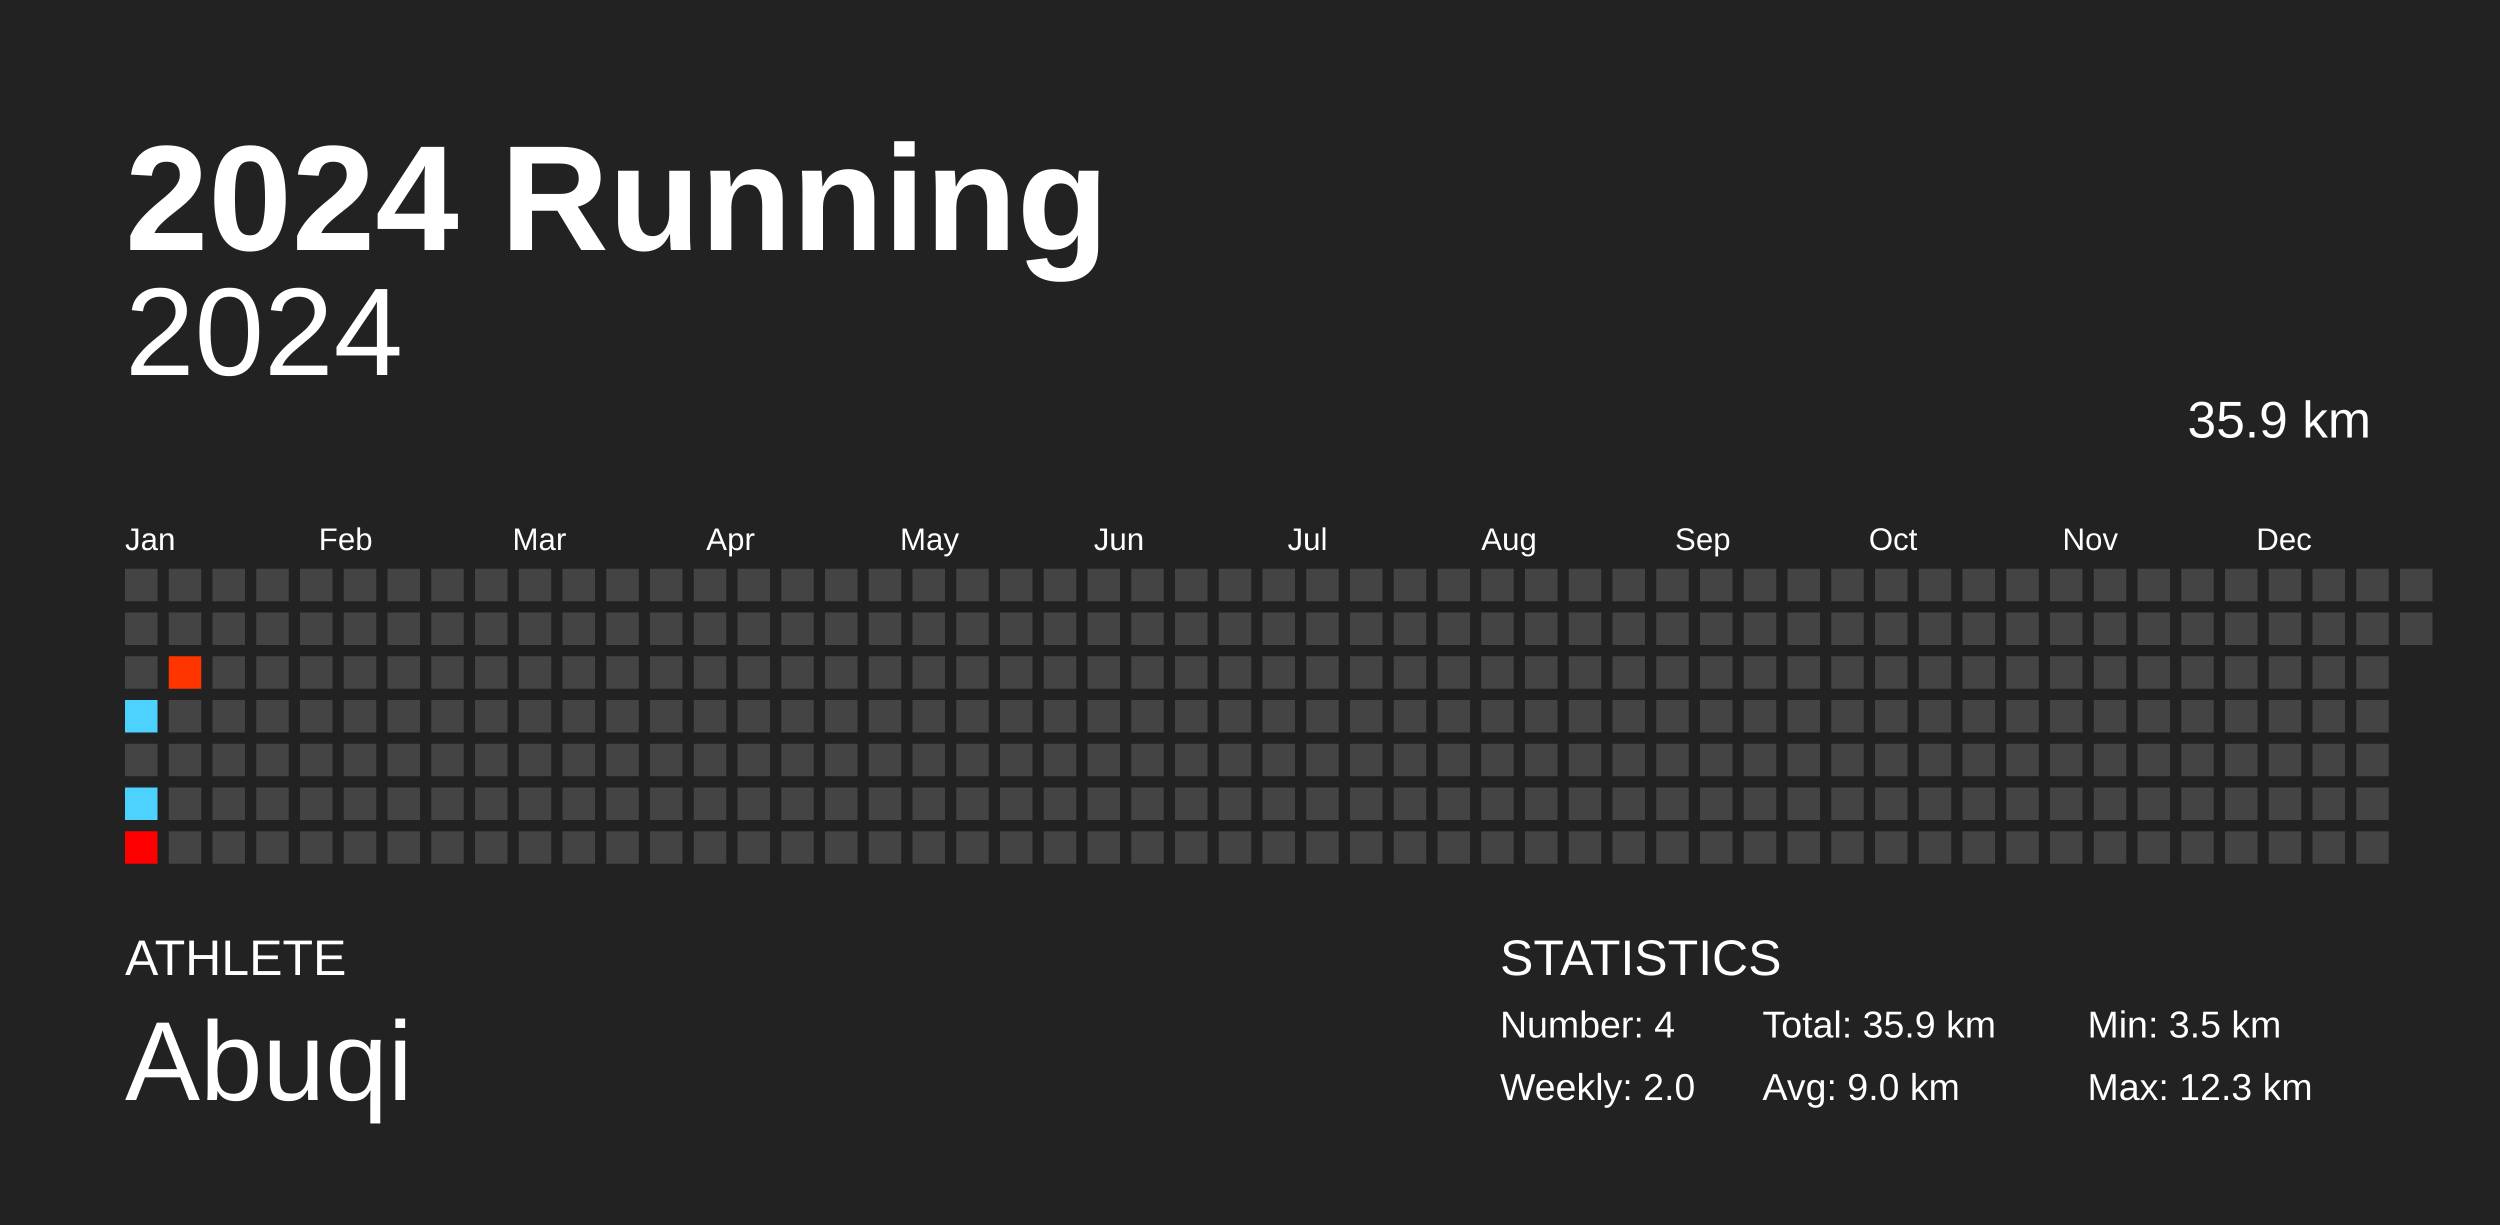
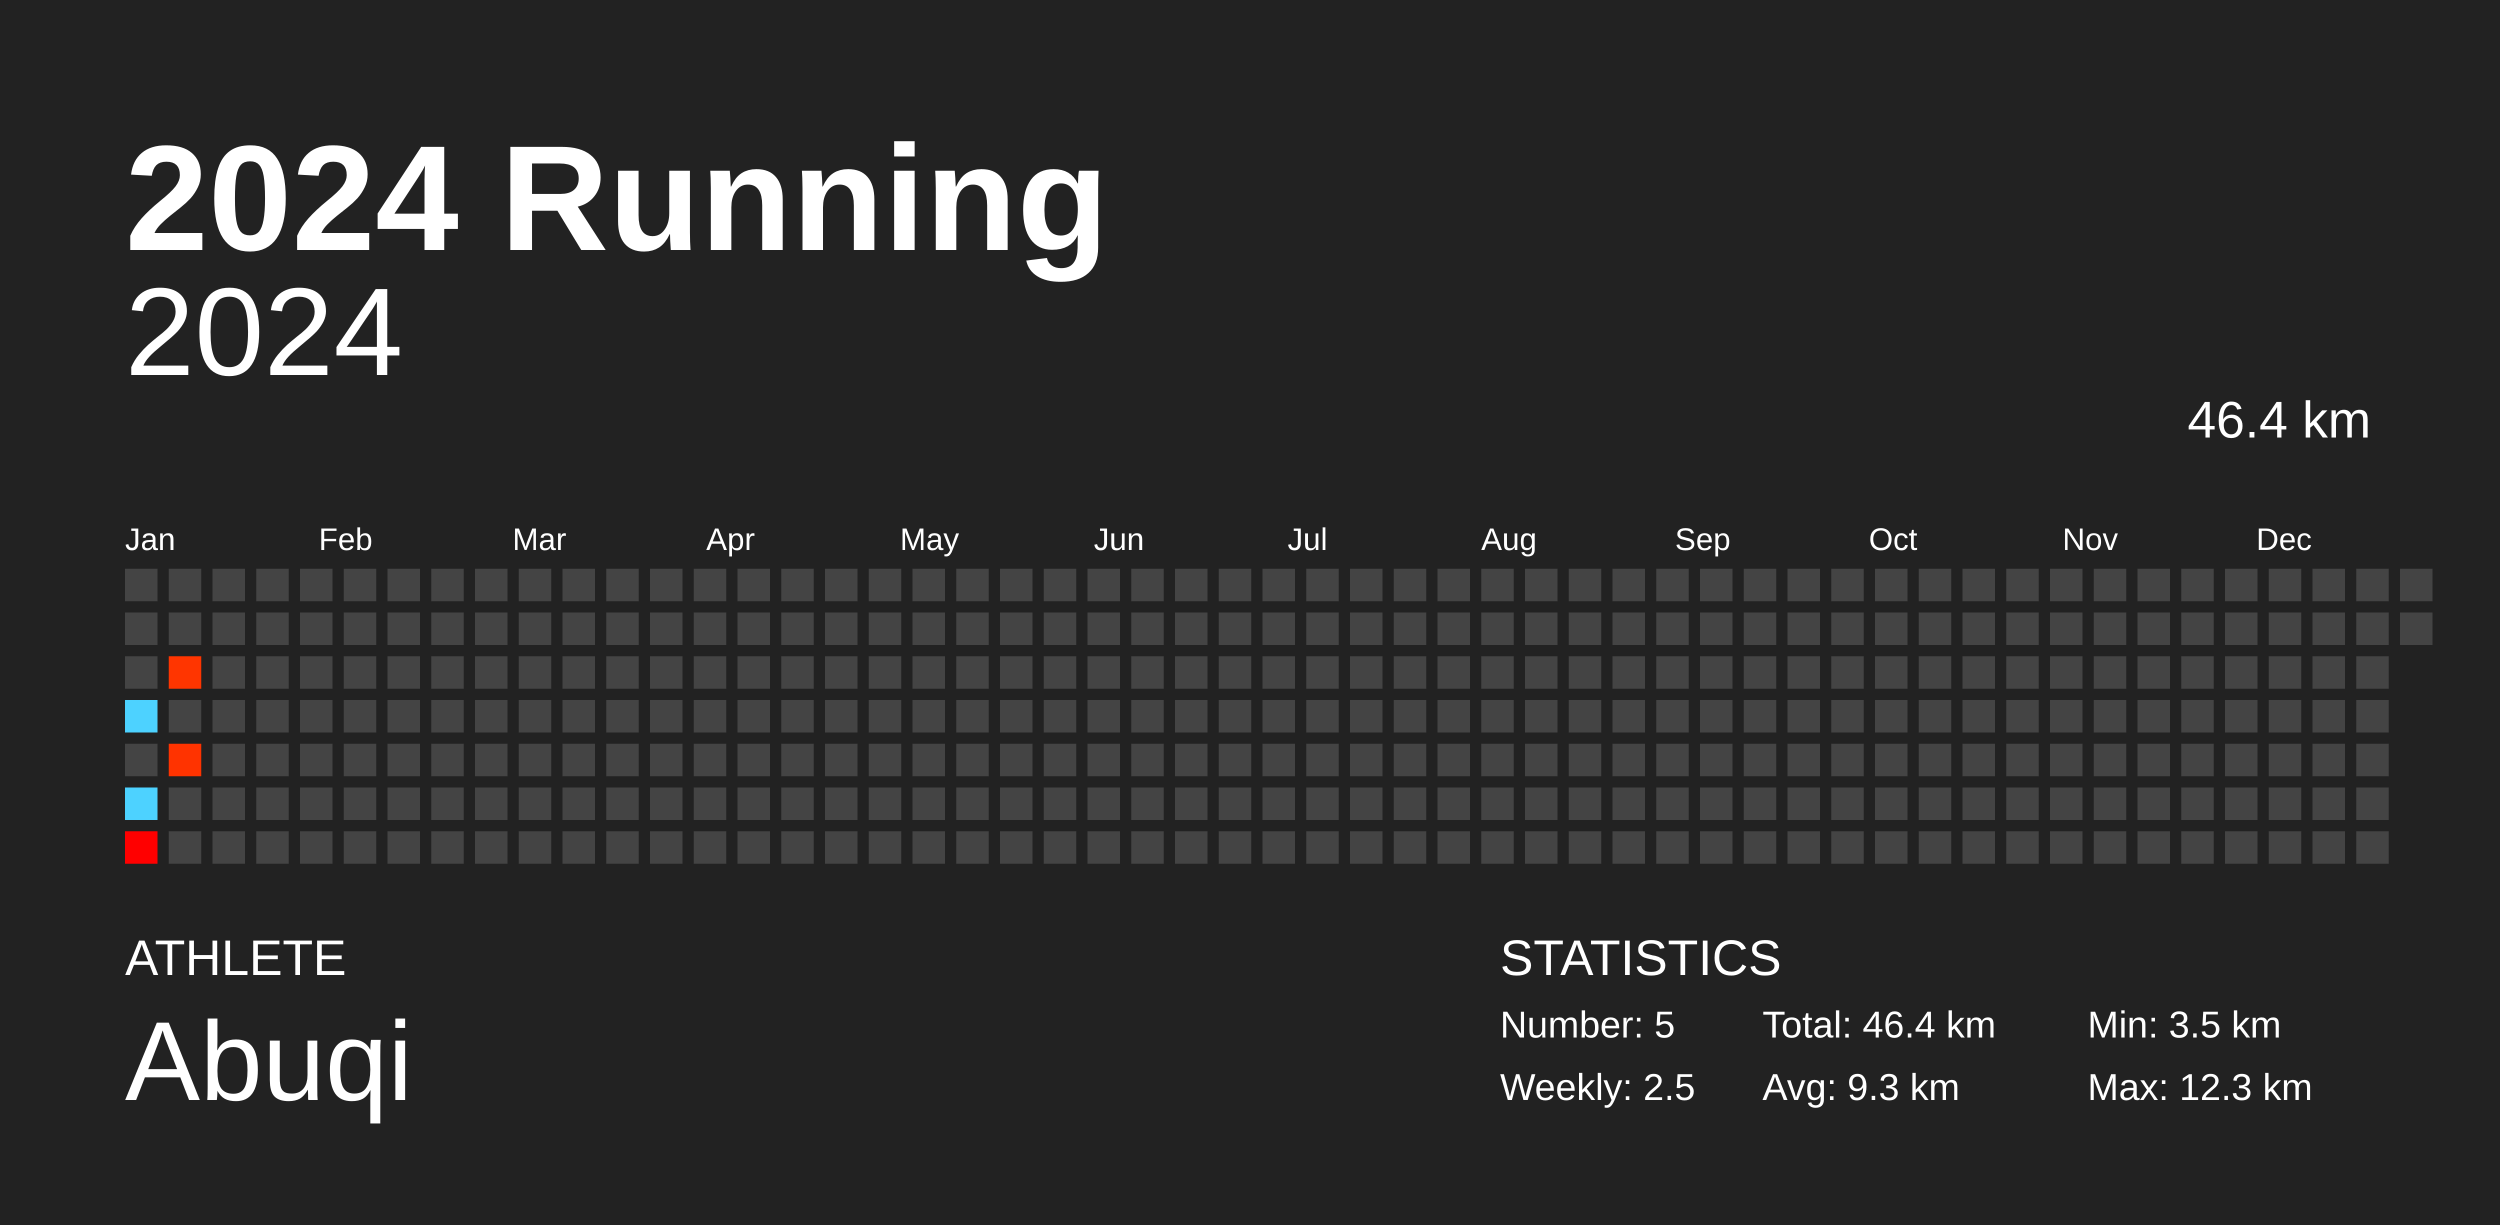
<svg xmlns="http://www.w3.org/2000/svg" baseProfile="full" height="98mm" version="1.1" viewBox="0,0,200,98" width="200mm">
  <defs />
  <rect fill="#222222" height="98" width="200" x="0" y="0" />
  <text fill="#FFFFFF" style="font-size:12px; font-family:Arial; font-weight:bold;" x="10" y="20">2024 Running</text>
  <text fill="#FFFFFF" style="font-size:4px; font-family:Arial" x="10" y="78">ATHLETE</text>
  <text fill="#FFFFFF" style="font-size:9px; font-family:Arial" x="10" y="88">Abuqi</text>
  <text fill="#FFFFFF" style="font-size:4px; font-family:Arial" x="120" y="78">STATISTICS</text>
-   <text fill="#FFFFFF" style="font-size:3px; font-family:Arial" x="120" y="83">Number: 4</text>
-   <text fill="#FFFFFF" style="font-size:3px; font-family:Arial" x="120" y="88">Weekly: 2.0</text>
-   <text fill="#FFFFFF" style="font-size:3px; font-family:Arial" x="141" y="83">Total: 35.9 km</text>
-   <text fill="#FFFFFF" style="font-size:3px; font-family:Arial" x="141" y="88">Avg: 9.0 km</text>
+   <text fill="#FFFFFF" style="font-size:3px; font-family:Arial" x="120" y="83">Number: 5</text>
+   <text fill="#FFFFFF" style="font-size:3px; font-family:Arial" x="120" y="88">Weekly: 2.5</text>
+   <text fill="#FFFFFF" style="font-size:3px; font-family:Arial" x="141" y="83">Total: 46.4 km</text>
+   <text fill="#FFFFFF" style="font-size:3px; font-family:Arial" x="141" y="88">Avg: 9.3 km</text>
  <text fill="#FFFFFF" style="font-size:3px; font-family:Arial" x="167" y="83">Min: 3.5 km</text>
  <text fill="#FFFFFF" style="font-size:3px; font-family:Arial" x="167" y="88">Max: 12.3 km</text>
  <text alignment-baseline="hanging" fill="#FFFFFF" style="font-size:10.0px; font-family:Arial;" x="10" y="30">2024</text>
-   <text alignment-baseline="hanging" fill="#FFFFFF" style="font-size:4.125px; font-family:Arial;" x="175" y="35">35.9 km</text>
+   <text alignment-baseline="hanging" fill="#FFFFFF" style="font-size:4.125px; font-family:Arial;" x="175" y="35">46.4 km</text>
  <text fill="#FFFFFF" style="font-size:2.5px; font-family:Arial" x="10.0" y="44">Jan</text>
  <text fill="#FFFFFF" style="font-size:2.5px; font-family:Arial" x="25.5" y="44">Feb</text>
  <text fill="#FFFFFF" style="font-size:2.5px; font-family:Arial" x="41.0" y="44">Mar</text>
  <text fill="#FFFFFF" style="font-size:2.5px; font-family:Arial" x="56.5" y="44">Apr</text>
  <text fill="#FFFFFF" style="font-size:2.5px; font-family:Arial" x="72.0" y="44">May</text>
  <text fill="#FFFFFF" style="font-size:2.5px; font-family:Arial" x="87.5" y="44">Jun</text>
  <text fill="#FFFFFF" style="font-size:2.5px; font-family:Arial" x="103.0" y="44">Jul</text>
  <text fill="#FFFFFF" style="font-size:2.5px; font-family:Arial" x="118.5" y="44">Aug</text>
  <text fill="#FFFFFF" style="font-size:2.5px; font-family:Arial" x="134.0" y="44">Sep</text>
  <text fill="#FFFFFF" style="font-size:2.5px; font-family:Arial" x="149.5" y="44">Oct</text>
  <text fill="#FFFFFF" style="font-size:2.5px; font-family:Arial" x="165.0" y="44">Nov</text>
  <text fill="#FFFFFF" style="font-size:2.5px; font-family:Arial" x="180.5" y="44">Dec</text>
  <rect fill="#444444" height="2.6" width="2.6" x="10.0" y="45.5" />
  <rect fill="#444444" height="2.6" width="2.6" x="10.0" y="49.0" />
  <rect fill="#444444" height="2.6" width="2.6" x="10.0" y="52.5" />
  <rect fill="#4dd2ff" height="2.6" width="2.6" x="10.0" y="56.0" />
  <rect fill="#444444" height="2.6" width="2.6" x="10.0" y="59.5" />
  <rect fill="#4dd2ff" height="2.6" width="2.6" x="10.0" y="63.0" />
  <rect fill="#ff0000" height="2.6" width="2.6" x="10.0" y="66.5" />
  <rect fill="#444444" height="2.6" width="2.6" x="13.5" y="45.5" />
  <rect fill="#444444" height="2.6" width="2.6" x="13.5" y="49.0" />
  <rect fill="#ff3500" height="2.6" width="2.6" x="13.5" y="52.5" />
  <rect fill="#444444" height="2.6" width="2.6" x="13.5" y="56.0" />
-   <rect fill="#444444" height="2.6" width="2.6" x="13.5" y="59.5" />
+   <rect fill="#ff3300" height="2.6" width="2.6" x="13.5" y="59.5" />
  <rect fill="#444444" height="2.6" width="2.6" x="13.5" y="63.0" />
  <rect fill="#444444" height="2.6" width="2.6" x="13.5" y="66.5" />
  <rect fill="#444444" height="2.6" width="2.6" x="17.0" y="45.5" />
  <rect fill="#444444" height="2.6" width="2.6" x="17.0" y="49.0" />
  <rect fill="#444444" height="2.6" width="2.6" x="17.0" y="52.5" />
  <rect fill="#444444" height="2.6" width="2.6" x="17.0" y="56.0" />
  <rect fill="#444444" height="2.6" width="2.6" x="17.0" y="59.5" />
  <rect fill="#444444" height="2.6" width="2.6" x="17.0" y="63.0" />
  <rect fill="#444444" height="2.6" width="2.6" x="17.0" y="66.5" />
  <rect fill="#444444" height="2.6" width="2.6" x="20.5" y="45.5" />
  <rect fill="#444444" height="2.6" width="2.6" x="20.5" y="49.0" />
  <rect fill="#444444" height="2.6" width="2.6" x="20.5" y="52.5" />
  <rect fill="#444444" height="2.6" width="2.6" x="20.5" y="56.0" />
  <rect fill="#444444" height="2.6" width="2.6" x="20.5" y="59.5" />
  <rect fill="#444444" height="2.6" width="2.6" x="20.5" y="63.0" />
  <rect fill="#444444" height="2.6" width="2.6" x="20.5" y="66.5" />
  <rect fill="#444444" height="2.6" width="2.6" x="24.0" y="45.5" />
  <rect fill="#444444" height="2.6" width="2.6" x="24.0" y="49.0" />
  <rect fill="#444444" height="2.6" width="2.6" x="24.0" y="52.5" />
  <rect fill="#444444" height="2.6" width="2.6" x="24.0" y="56.0" />
  <rect fill="#444444" height="2.6" width="2.6" x="24.0" y="59.5" />
  <rect fill="#444444" height="2.6" width="2.6" x="24.0" y="63.0" />
  <rect fill="#444444" height="2.6" width="2.6" x="24.0" y="66.5" />
  <rect fill="#444444" height="2.6" width="2.6" x="27.5" y="45.5" />
  <rect fill="#444444" height="2.6" width="2.6" x="27.5" y="49.0" />
  <rect fill="#444444" height="2.6" width="2.6" x="27.5" y="52.5" />
  <rect fill="#444444" height="2.6" width="2.6" x="27.5" y="56.0" />
  <rect fill="#444444" height="2.6" width="2.6" x="27.5" y="59.5" />
  <rect fill="#444444" height="2.6" width="2.6" x="27.5" y="63.0" />
  <rect fill="#444444" height="2.6" width="2.6" x="27.5" y="66.5" />
  <rect fill="#444444" height="2.6" width="2.6" x="31.0" y="45.5" />
  <rect fill="#444444" height="2.6" width="2.6" x="31.0" y="49.0" />
  <rect fill="#444444" height="2.6" width="2.6" x="31.0" y="52.5" />
  <rect fill="#444444" height="2.6" width="2.6" x="31.0" y="56.0" />
  <rect fill="#444444" height="2.6" width="2.6" x="31.0" y="59.5" />
  <rect fill="#444444" height="2.6" width="2.6" x="31.0" y="63.0" />
  <rect fill="#444444" height="2.6" width="2.6" x="31.0" y="66.5" />
  <rect fill="#444444" height="2.6" width="2.6" x="34.5" y="45.5" />
  <rect fill="#444444" height="2.6" width="2.6" x="34.5" y="49.0" />
  <rect fill="#444444" height="2.6" width="2.6" x="34.5" y="52.5" />
  <rect fill="#444444" height="2.6" width="2.6" x="34.5" y="56.0" />
  <rect fill="#444444" height="2.6" width="2.6" x="34.5" y="59.5" />
  <rect fill="#444444" height="2.6" width="2.6" x="34.5" y="63.0" />
  <rect fill="#444444" height="2.6" width="2.6" x="34.5" y="66.5" />
  <rect fill="#444444" height="2.6" width="2.6" x="38.0" y="45.5" />
  <rect fill="#444444" height="2.6" width="2.6" x="38.0" y="49.0" />
  <rect fill="#444444" height="2.6" width="2.6" x="38.0" y="52.5" />
  <rect fill="#444444" height="2.6" width="2.6" x="38.0" y="56.0" />
  <rect fill="#444444" height="2.6" width="2.6" x="38.0" y="59.5" />
  <rect fill="#444444" height="2.6" width="2.6" x="38.0" y="63.0" />
  <rect fill="#444444" height="2.6" width="2.6" x="38.0" y="66.5" />
  <rect fill="#444444" height="2.6" width="2.6" x="41.5" y="45.5" />
  <rect fill="#444444" height="2.6" width="2.6" x="41.5" y="49.0" />
  <rect fill="#444444" height="2.6" width="2.6" x="41.5" y="52.5" />
  <rect fill="#444444" height="2.6" width="2.6" x="41.5" y="56.0" />
  <rect fill="#444444" height="2.6" width="2.6" x="41.5" y="59.5" />
  <rect fill="#444444" height="2.6" width="2.6" x="41.5" y="63.0" />
  <rect fill="#444444" height="2.6" width="2.6" x="41.5" y="66.5" />
  <rect fill="#444444" height="2.6" width="2.6" x="45.0" y="45.5" />
  <rect fill="#444444" height="2.6" width="2.6" x="45.0" y="49.0" />
  <rect fill="#444444" height="2.6" width="2.6" x="45.0" y="52.5" />
  <rect fill="#444444" height="2.6" width="2.6" x="45.0" y="56.0" />
  <rect fill="#444444" height="2.6" width="2.6" x="45.0" y="59.5" />
  <rect fill="#444444" height="2.6" width="2.6" x="45.0" y="63.0" />
  <rect fill="#444444" height="2.6" width="2.6" x="45.0" y="66.5" />
  <rect fill="#444444" height="2.6" width="2.6" x="48.5" y="45.5" />
  <rect fill="#444444" height="2.6" width="2.6" x="48.5" y="49.0" />
  <rect fill="#444444" height="2.6" width="2.6" x="48.5" y="52.5" />
  <rect fill="#444444" height="2.6" width="2.6" x="48.5" y="56.0" />
  <rect fill="#444444" height="2.6" width="2.6" x="48.5" y="59.5" />
  <rect fill="#444444" height="2.6" width="2.6" x="48.5" y="63.0" />
  <rect fill="#444444" height="2.6" width="2.6" x="48.5" y="66.5" />
  <rect fill="#444444" height="2.6" width="2.6" x="52.0" y="45.5" />
  <rect fill="#444444" height="2.6" width="2.6" x="52.0" y="49.0" />
  <rect fill="#444444" height="2.6" width="2.6" x="52.0" y="52.5" />
  <rect fill="#444444" height="2.6" width="2.6" x="52.0" y="56.0" />
  <rect fill="#444444" height="2.6" width="2.6" x="52.0" y="59.5" />
  <rect fill="#444444" height="2.6" width="2.6" x="52.0" y="63.0" />
  <rect fill="#444444" height="2.6" width="2.6" x="52.0" y="66.5" />
  <rect fill="#444444" height="2.6" width="2.6" x="55.5" y="45.5" />
  <rect fill="#444444" height="2.6" width="2.6" x="55.5" y="49.0" />
  <rect fill="#444444" height="2.6" width="2.6" x="55.5" y="52.5" />
  <rect fill="#444444" height="2.6" width="2.6" x="55.5" y="56.0" />
  <rect fill="#444444" height="2.6" width="2.6" x="55.5" y="59.5" />
  <rect fill="#444444" height="2.6" width="2.6" x="55.5" y="63.0" />
  <rect fill="#444444" height="2.6" width="2.6" x="55.5" y="66.5" />
  <rect fill="#444444" height="2.6" width="2.6" x="59.0" y="45.5" />
  <rect fill="#444444" height="2.6" width="2.6" x="59.0" y="49.0" />
  <rect fill="#444444" height="2.6" width="2.6" x="59.0" y="52.5" />
  <rect fill="#444444" height="2.6" width="2.6" x="59.0" y="56.0" />
  <rect fill="#444444" height="2.6" width="2.6" x="59.0" y="59.5" />
  <rect fill="#444444" height="2.6" width="2.6" x="59.0" y="63.0" />
  <rect fill="#444444" height="2.6" width="2.6" x="59.0" y="66.5" />
  <rect fill="#444444" height="2.6" width="2.6" x="62.5" y="45.5" />
  <rect fill="#444444" height="2.6" width="2.6" x="62.5" y="49.0" />
  <rect fill="#444444" height="2.6" width="2.6" x="62.5" y="52.5" />
  <rect fill="#444444" height="2.6" width="2.6" x="62.5" y="56.0" />
  <rect fill="#444444" height="2.6" width="2.6" x="62.5" y="59.5" />
  <rect fill="#444444" height="2.6" width="2.6" x="62.5" y="63.0" />
  <rect fill="#444444" height="2.6" width="2.6" x="62.5" y="66.5" />
  <rect fill="#444444" height="2.6" width="2.6" x="66.0" y="45.5" />
  <rect fill="#444444" height="2.6" width="2.6" x="66.0" y="49.0" />
  <rect fill="#444444" height="2.6" width="2.6" x="66.0" y="52.5" />
  <rect fill="#444444" height="2.6" width="2.6" x="66.0" y="56.0" />
  <rect fill="#444444" height="2.6" width="2.6" x="66.0" y="59.5" />
  <rect fill="#444444" height="2.6" width="2.6" x="66.0" y="63.0" />
  <rect fill="#444444" height="2.6" width="2.6" x="66.0" y="66.5" />
  <rect fill="#444444" height="2.6" width="2.6" x="69.5" y="45.5" />
  <rect fill="#444444" height="2.6" width="2.6" x="69.5" y="49.0" />
  <rect fill="#444444" height="2.6" width="2.6" x="69.5" y="52.5" />
  <rect fill="#444444" height="2.6" width="2.6" x="69.5" y="56.0" />
  <rect fill="#444444" height="2.6" width="2.6" x="69.5" y="59.5" />
  <rect fill="#444444" height="2.6" width="2.6" x="69.5" y="63.0" />
  <rect fill="#444444" height="2.6" width="2.6" x="69.5" y="66.5" />
  <rect fill="#444444" height="2.6" width="2.6" x="73.0" y="45.5" />
  <rect fill="#444444" height="2.6" width="2.6" x="73.0" y="49.0" />
  <rect fill="#444444" height="2.6" width="2.6" x="73.0" y="52.5" />
  <rect fill="#444444" height="2.6" width="2.6" x="73.0" y="56.0" />
  <rect fill="#444444" height="2.6" width="2.6" x="73.0" y="59.5" />
  <rect fill="#444444" height="2.6" width="2.6" x="73.0" y="63.0" />
  <rect fill="#444444" height="2.6" width="2.6" x="73.0" y="66.5" />
  <rect fill="#444444" height="2.6" width="2.6" x="76.5" y="45.5" />
  <rect fill="#444444" height="2.6" width="2.6" x="76.5" y="49.0" />
  <rect fill="#444444" height="2.6" width="2.6" x="76.5" y="52.5" />
  <rect fill="#444444" height="2.6" width="2.6" x="76.5" y="56.0" />
  <rect fill="#444444" height="2.6" width="2.6" x="76.5" y="59.5" />
  <rect fill="#444444" height="2.6" width="2.6" x="76.5" y="63.0" />
  <rect fill="#444444" height="2.6" width="2.6" x="76.5" y="66.5" />
  <rect fill="#444444" height="2.6" width="2.6" x="80.0" y="45.5" />
  <rect fill="#444444" height="2.6" width="2.6" x="80.0" y="49.0" />
  <rect fill="#444444" height="2.6" width="2.6" x="80.0" y="52.5" />
  <rect fill="#444444" height="2.6" width="2.6" x="80.0" y="56.0" />
  <rect fill="#444444" height="2.6" width="2.6" x="80.0" y="59.5" />
  <rect fill="#444444" height="2.6" width="2.6" x="80.0" y="63.0" />
  <rect fill="#444444" height="2.6" width="2.6" x="80.0" y="66.5" />
  <rect fill="#444444" height="2.6" width="2.6" x="83.5" y="45.5" />
  <rect fill="#444444" height="2.6" width="2.6" x="83.5" y="49.0" />
  <rect fill="#444444" height="2.6" width="2.6" x="83.5" y="52.5" />
  <rect fill="#444444" height="2.6" width="2.6" x="83.5" y="56.0" />
  <rect fill="#444444" height="2.6" width="2.6" x="83.5" y="59.5" />
  <rect fill="#444444" height="2.6" width="2.6" x="83.5" y="63.0" />
  <rect fill="#444444" height="2.6" width="2.6" x="83.5" y="66.5" />
  <rect fill="#444444" height="2.6" width="2.6" x="87.0" y="45.5" />
  <rect fill="#444444" height="2.6" width="2.6" x="87.0" y="49.0" />
  <rect fill="#444444" height="2.6" width="2.6" x="87.0" y="52.5" />
  <rect fill="#444444" height="2.6" width="2.6" x="87.0" y="56.0" />
  <rect fill="#444444" height="2.6" width="2.6" x="87.0" y="59.5" />
  <rect fill="#444444" height="2.6" width="2.6" x="87.0" y="63.0" />
  <rect fill="#444444" height="2.6" width="2.6" x="87.0" y="66.5" />
  <rect fill="#444444" height="2.6" width="2.6" x="90.5" y="45.5" />
  <rect fill="#444444" height="2.6" width="2.6" x="90.5" y="49.0" />
  <rect fill="#444444" height="2.6" width="2.6" x="90.5" y="52.5" />
  <rect fill="#444444" height="2.6" width="2.6" x="90.5" y="56.0" />
  <rect fill="#444444" height="2.6" width="2.6" x="90.5" y="59.5" />
  <rect fill="#444444" height="2.6" width="2.6" x="90.5" y="63.0" />
  <rect fill="#444444" height="2.6" width="2.6" x="90.5" y="66.5" />
  <rect fill="#444444" height="2.6" width="2.6" x="94.0" y="45.5" />
  <rect fill="#444444" height="2.6" width="2.6" x="94.0" y="49.0" />
  <rect fill="#444444" height="2.6" width="2.6" x="94.0" y="52.5" />
  <rect fill="#444444" height="2.6" width="2.6" x="94.0" y="56.0" />
  <rect fill="#444444" height="2.6" width="2.6" x="94.0" y="59.5" />
  <rect fill="#444444" height="2.6" width="2.6" x="94.0" y="63.0" />
  <rect fill="#444444" height="2.6" width="2.6" x="94.0" y="66.5" />
  <rect fill="#444444" height="2.6" width="2.6" x="97.5" y="45.5" />
  <rect fill="#444444" height="2.6" width="2.6" x="97.5" y="49.0" />
  <rect fill="#444444" height="2.6" width="2.6" x="97.5" y="52.5" />
  <rect fill="#444444" height="2.6" width="2.6" x="97.5" y="56.0" />
  <rect fill="#444444" height="2.6" width="2.6" x="97.5" y="59.5" />
  <rect fill="#444444" height="2.6" width="2.6" x="97.5" y="63.0" />
  <rect fill="#444444" height="2.6" width="2.6" x="97.5" y="66.5" />
  <rect fill="#444444" height="2.6" width="2.6" x="101.0" y="45.5" />
  <rect fill="#444444" height="2.6" width="2.6" x="101.0" y="49.0" />
  <rect fill="#444444" height="2.6" width="2.6" x="101.0" y="52.5" />
  <rect fill="#444444" height="2.6" width="2.6" x="101.0" y="56.0" />
  <rect fill="#444444" height="2.6" width="2.6" x="101.0" y="59.5" />
  <rect fill="#444444" height="2.6" width="2.6" x="101.0" y="63.0" />
  <rect fill="#444444" height="2.6" width="2.6" x="101.0" y="66.5" />
  <rect fill="#444444" height="2.6" width="2.6" x="104.5" y="45.5" />
  <rect fill="#444444" height="2.6" width="2.6" x="104.5" y="49.0" />
  <rect fill="#444444" height="2.6" width="2.6" x="104.5" y="52.5" />
  <rect fill="#444444" height="2.6" width="2.6" x="104.5" y="56.0" />
  <rect fill="#444444" height="2.6" width="2.6" x="104.5" y="59.5" />
  <rect fill="#444444" height="2.6" width="2.6" x="104.5" y="63.0" />
  <rect fill="#444444" height="2.6" width="2.6" x="104.5" y="66.5" />
  <rect fill="#444444" height="2.6" width="2.6" x="108.0" y="45.5" />
  <rect fill="#444444" height="2.6" width="2.6" x="108.0" y="49.0" />
  <rect fill="#444444" height="2.6" width="2.6" x="108.0" y="52.5" />
  <rect fill="#444444" height="2.6" width="2.6" x="108.0" y="56.0" />
  <rect fill="#444444" height="2.6" width="2.6" x="108.0" y="59.5" />
  <rect fill="#444444" height="2.6" width="2.6" x="108.0" y="63.0" />
  <rect fill="#444444" height="2.6" width="2.6" x="108.0" y="66.5" />
  <rect fill="#444444" height="2.6" width="2.6" x="111.5" y="45.5" />
  <rect fill="#444444" height="2.6" width="2.6" x="111.5" y="49.0" />
  <rect fill="#444444" height="2.6" width="2.6" x="111.5" y="52.5" />
  <rect fill="#444444" height="2.6" width="2.6" x="111.5" y="56.0" />
  <rect fill="#444444" height="2.6" width="2.6" x="111.5" y="59.5" />
  <rect fill="#444444" height="2.6" width="2.6" x="111.5" y="63.0" />
  <rect fill="#444444" height="2.6" width="2.6" x="111.5" y="66.5" />
  <rect fill="#444444" height="2.6" width="2.6" x="115.0" y="45.5" />
  <rect fill="#444444" height="2.6" width="2.6" x="115.0" y="49.0" />
  <rect fill="#444444" height="2.6" width="2.6" x="115.0" y="52.5" />
  <rect fill="#444444" height="2.6" width="2.6" x="115.0" y="56.0" />
  <rect fill="#444444" height="2.6" width="2.6" x="115.0" y="59.5" />
  <rect fill="#444444" height="2.6" width="2.6" x="115.0" y="63.0" />
  <rect fill="#444444" height="2.6" width="2.6" x="115.0" y="66.5" />
  <rect fill="#444444" height="2.6" width="2.6" x="118.5" y="45.5" />
  <rect fill="#444444" height="2.6" width="2.6" x="118.5" y="49.0" />
  <rect fill="#444444" height="2.6" width="2.6" x="118.5" y="52.5" />
  <rect fill="#444444" height="2.6" width="2.6" x="118.5" y="56.0" />
  <rect fill="#444444" height="2.6" width="2.6" x="118.5" y="59.5" />
  <rect fill="#444444" height="2.6" width="2.6" x="118.5" y="63.0" />
  <rect fill="#444444" height="2.6" width="2.6" x="118.5" y="66.5" />
  <rect fill="#444444" height="2.6" width="2.6" x="122.0" y="45.5" />
  <rect fill="#444444" height="2.6" width="2.6" x="122.0" y="49.0" />
  <rect fill="#444444" height="2.6" width="2.6" x="122.0" y="52.5" />
  <rect fill="#444444" height="2.6" width="2.6" x="122.0" y="56.0" />
  <rect fill="#444444" height="2.6" width="2.6" x="122.0" y="59.5" />
  <rect fill="#444444" height="2.6" width="2.6" x="122.0" y="63.0" />
  <rect fill="#444444" height="2.6" width="2.6" x="122.0" y="66.5" />
  <rect fill="#444444" height="2.6" width="2.6" x="125.5" y="45.5" />
  <rect fill="#444444" height="2.6" width="2.6" x="125.5" y="49.0" />
  <rect fill="#444444" height="2.6" width="2.6" x="125.5" y="52.5" />
  <rect fill="#444444" height="2.6" width="2.6" x="125.5" y="56.0" />
  <rect fill="#444444" height="2.6" width="2.6" x="125.5" y="59.5" />
  <rect fill="#444444" height="2.6" width="2.6" x="125.5" y="63.0" />
  <rect fill="#444444" height="2.6" width="2.6" x="125.5" y="66.5" />
  <rect fill="#444444" height="2.6" width="2.6" x="129.0" y="45.5" />
  <rect fill="#444444" height="2.6" width="2.6" x="129.0" y="49.0" />
  <rect fill="#444444" height="2.6" width="2.6" x="129.0" y="52.5" />
  <rect fill="#444444" height="2.6" width="2.6" x="129.0" y="56.0" />
  <rect fill="#444444" height="2.6" width="2.6" x="129.0" y="59.5" />
  <rect fill="#444444" height="2.6" width="2.6" x="129.0" y="63.0" />
  <rect fill="#444444" height="2.6" width="2.6" x="129.0" y="66.5" />
  <rect fill="#444444" height="2.6" width="2.6" x="132.5" y="45.5" />
  <rect fill="#444444" height="2.6" width="2.6" x="132.5" y="49.0" />
  <rect fill="#444444" height="2.6" width="2.6" x="132.5" y="52.5" />
  <rect fill="#444444" height="2.6" width="2.6" x="132.5" y="56.0" />
  <rect fill="#444444" height="2.6" width="2.6" x="132.5" y="59.5" />
  <rect fill="#444444" height="2.6" width="2.6" x="132.5" y="63.0" />
  <rect fill="#444444" height="2.6" width="2.6" x="132.5" y="66.5" />
  <rect fill="#444444" height="2.6" width="2.6" x="136.0" y="45.5" />
  <rect fill="#444444" height="2.6" width="2.6" x="136.0" y="49.0" />
  <rect fill="#444444" height="2.6" width="2.6" x="136.0" y="52.5" />
  <rect fill="#444444" height="2.6" width="2.6" x="136.0" y="56.0" />
  <rect fill="#444444" height="2.6" width="2.6" x="136.0" y="59.5" />
  <rect fill="#444444" height="2.6" width="2.6" x="136.0" y="63.0" />
  <rect fill="#444444" height="2.6" width="2.6" x="136.0" y="66.5" />
  <rect fill="#444444" height="2.6" width="2.6" x="139.5" y="45.5" />
  <rect fill="#444444" height="2.6" width="2.6" x="139.5" y="49.0" />
  <rect fill="#444444" height="2.6" width="2.6" x="139.5" y="52.5" />
  <rect fill="#444444" height="2.6" width="2.6" x="139.5" y="56.0" />
  <rect fill="#444444" height="2.6" width="2.6" x="139.5" y="59.5" />
  <rect fill="#444444" height="2.6" width="2.6" x="139.5" y="63.0" />
  <rect fill="#444444" height="2.6" width="2.6" x="139.5" y="66.5" />
  <rect fill="#444444" height="2.6" width="2.6" x="143.0" y="45.5" />
  <rect fill="#444444" height="2.6" width="2.6" x="143.0" y="49.0" />
  <rect fill="#444444" height="2.6" width="2.6" x="143.0" y="52.5" />
  <rect fill="#444444" height="2.6" width="2.6" x="143.0" y="56.0" />
  <rect fill="#444444" height="2.6" width="2.6" x="143.0" y="59.5" />
  <rect fill="#444444" height="2.6" width="2.6" x="143.0" y="63.0" />
  <rect fill="#444444" height="2.6" width="2.6" x="143.0" y="66.5" />
  <rect fill="#444444" height="2.6" width="2.6" x="146.5" y="45.5" />
  <rect fill="#444444" height="2.6" width="2.6" x="146.5" y="49.0" />
  <rect fill="#444444" height="2.6" width="2.6" x="146.5" y="52.5" />
  <rect fill="#444444" height="2.6" width="2.6" x="146.5" y="56.0" />
  <rect fill="#444444" height="2.6" width="2.6" x="146.5" y="59.5" />
  <rect fill="#444444" height="2.6" width="2.6" x="146.5" y="63.0" />
  <rect fill="#444444" height="2.6" width="2.6" x="146.5" y="66.5" />
  <rect fill="#444444" height="2.6" width="2.6" x="150.0" y="45.5" />
  <rect fill="#444444" height="2.6" width="2.6" x="150.0" y="49.0" />
  <rect fill="#444444" height="2.6" width="2.6" x="150.0" y="52.5" />
  <rect fill="#444444" height="2.6" width="2.6" x="150.0" y="56.0" />
  <rect fill="#444444" height="2.6" width="2.6" x="150.0" y="59.5" />
  <rect fill="#444444" height="2.6" width="2.6" x="150.0" y="63.0" />
  <rect fill="#444444" height="2.6" width="2.6" x="150.0" y="66.5" />
  <rect fill="#444444" height="2.6" width="2.6" x="153.5" y="45.5" />
  <rect fill="#444444" height="2.6" width="2.6" x="153.5" y="49.0" />
  <rect fill="#444444" height="2.6" width="2.6" x="153.5" y="52.5" />
  <rect fill="#444444" height="2.6" width="2.6" x="153.5" y="56.0" />
  <rect fill="#444444" height="2.6" width="2.6" x="153.5" y="59.5" />
  <rect fill="#444444" height="2.6" width="2.6" x="153.5" y="63.0" />
  <rect fill="#444444" height="2.6" width="2.6" x="153.5" y="66.5" />
  <rect fill="#444444" height="2.6" width="2.6" x="157.0" y="45.5" />
  <rect fill="#444444" height="2.6" width="2.6" x="157.0" y="49.0" />
  <rect fill="#444444" height="2.6" width="2.6" x="157.0" y="52.5" />
  <rect fill="#444444" height="2.6" width="2.6" x="157.0" y="56.0" />
  <rect fill="#444444" height="2.6" width="2.6" x="157.0" y="59.5" />
  <rect fill="#444444" height="2.6" width="2.6" x="157.0" y="63.0" />
  <rect fill="#444444" height="2.6" width="2.6" x="157.0" y="66.5" />
  <rect fill="#444444" height="2.6" width="2.6" x="160.5" y="45.5" />
  <rect fill="#444444" height="2.6" width="2.6" x="160.5" y="49.0" />
  <rect fill="#444444" height="2.6" width="2.6" x="160.5" y="52.5" />
  <rect fill="#444444" height="2.6" width="2.6" x="160.5" y="56.0" />
  <rect fill="#444444" height="2.6" width="2.6" x="160.5" y="59.5" />
  <rect fill="#444444" height="2.6" width="2.6" x="160.5" y="63.0" />
  <rect fill="#444444" height="2.6" width="2.6" x="160.5" y="66.5" />
  <rect fill="#444444" height="2.6" width="2.6" x="164.0" y="45.5" />
  <rect fill="#444444" height="2.6" width="2.6" x="164.0" y="49.0" />
  <rect fill="#444444" height="2.6" width="2.6" x="164.0" y="52.5" />
  <rect fill="#444444" height="2.6" width="2.6" x="164.0" y="56.0" />
  <rect fill="#444444" height="2.6" width="2.6" x="164.0" y="59.5" />
  <rect fill="#444444" height="2.6" width="2.6" x="164.0" y="63.0" />
  <rect fill="#444444" height="2.6" width="2.6" x="164.0" y="66.5" />
  <rect fill="#444444" height="2.6" width="2.6" x="167.5" y="45.5" />
  <rect fill="#444444" height="2.6" width="2.6" x="167.5" y="49.0" />
  <rect fill="#444444" height="2.6" width="2.6" x="167.5" y="52.5" />
  <rect fill="#444444" height="2.6" width="2.6" x="167.5" y="56.0" />
  <rect fill="#444444" height="2.6" width="2.6" x="167.5" y="59.5" />
  <rect fill="#444444" height="2.6" width="2.6" x="167.5" y="63.0" />
  <rect fill="#444444" height="2.6" width="2.6" x="167.5" y="66.5" />
  <rect fill="#444444" height="2.6" width="2.6" x="171.0" y="45.5" />
  <rect fill="#444444" height="2.6" width="2.6" x="171.0" y="49.0" />
  <rect fill="#444444" height="2.6" width="2.6" x="171.0" y="52.5" />
  <rect fill="#444444" height="2.6" width="2.6" x="171.0" y="56.0" />
  <rect fill="#444444" height="2.6" width="2.6" x="171.0" y="59.5" />
  <rect fill="#444444" height="2.6" width="2.6" x="171.0" y="63.0" />
  <rect fill="#444444" height="2.6" width="2.6" x="171.0" y="66.5" />
  <rect fill="#444444" height="2.6" width="2.6" x="174.5" y="45.5" />
  <rect fill="#444444" height="2.6" width="2.6" x="174.5" y="49.0" />
  <rect fill="#444444" height="2.6" width="2.6" x="174.5" y="52.5" />
  <rect fill="#444444" height="2.6" width="2.6" x="174.5" y="56.0" />
  <rect fill="#444444" height="2.6" width="2.6" x="174.5" y="59.5" />
  <rect fill="#444444" height="2.6" width="2.6" x="174.5" y="63.0" />
  <rect fill="#444444" height="2.6" width="2.6" x="174.5" y="66.5" />
  <rect fill="#444444" height="2.6" width="2.6" x="178.0" y="45.5" />
  <rect fill="#444444" height="2.6" width="2.6" x="178.0" y="49.0" />
  <rect fill="#444444" height="2.6" width="2.6" x="178.0" y="52.5" />
  <rect fill="#444444" height="2.6" width="2.6" x="178.0" y="56.0" />
  <rect fill="#444444" height="2.6" width="2.6" x="178.0" y="59.5" />
  <rect fill="#444444" height="2.6" width="2.6" x="178.0" y="63.0" />
  <rect fill="#444444" height="2.6" width="2.6" x="178.0" y="66.5" />
  <rect fill="#444444" height="2.6" width="2.6" x="181.5" y="45.5" />
  <rect fill="#444444" height="2.6" width="2.6" x="181.5" y="49.0" />
  <rect fill="#444444" height="2.6" width="2.6" x="181.5" y="52.5" />
  <rect fill="#444444" height="2.6" width="2.6" x="181.5" y="56.0" />
  <rect fill="#444444" height="2.6" width="2.6" x="181.5" y="59.5" />
  <rect fill="#444444" height="2.6" width="2.6" x="181.5" y="63.0" />
  <rect fill="#444444" height="2.6" width="2.6" x="181.5" y="66.5" />
  <rect fill="#444444" height="2.6" width="2.6" x="185.0" y="45.5" />
  <rect fill="#444444" height="2.6" width="2.6" x="185.0" y="49.0" />
  <rect fill="#444444" height="2.6" width="2.6" x="185.0" y="52.5" />
  <rect fill="#444444" height="2.6" width="2.6" x="185.0" y="56.0" />
  <rect fill="#444444" height="2.6" width="2.6" x="185.0" y="59.5" />
  <rect fill="#444444" height="2.6" width="2.6" x="185.0" y="63.0" />
  <rect fill="#444444" height="2.6" width="2.6" x="185.0" y="66.5" />
  <rect fill="#444444" height="2.6" width="2.6" x="188.5" y="45.5" />
  <rect fill="#444444" height="2.6" width="2.6" x="188.5" y="49.0" />
  <rect fill="#444444" height="2.6" width="2.6" x="188.5" y="52.5" />
  <rect fill="#444444" height="2.6" width="2.6" x="188.5" y="56.0" />
  <rect fill="#444444" height="2.6" width="2.6" x="188.5" y="59.5" />
  <rect fill="#444444" height="2.6" width="2.6" x="188.5" y="63.0" />
  <rect fill="#444444" height="2.6" width="2.6" x="188.5" y="66.5" />
  <rect fill="#444444" height="2.6" width="2.6" x="192.0" y="45.5" />
  <rect fill="#444444" height="2.6" width="2.6" x="192.0" y="49.0" />
</svg>
